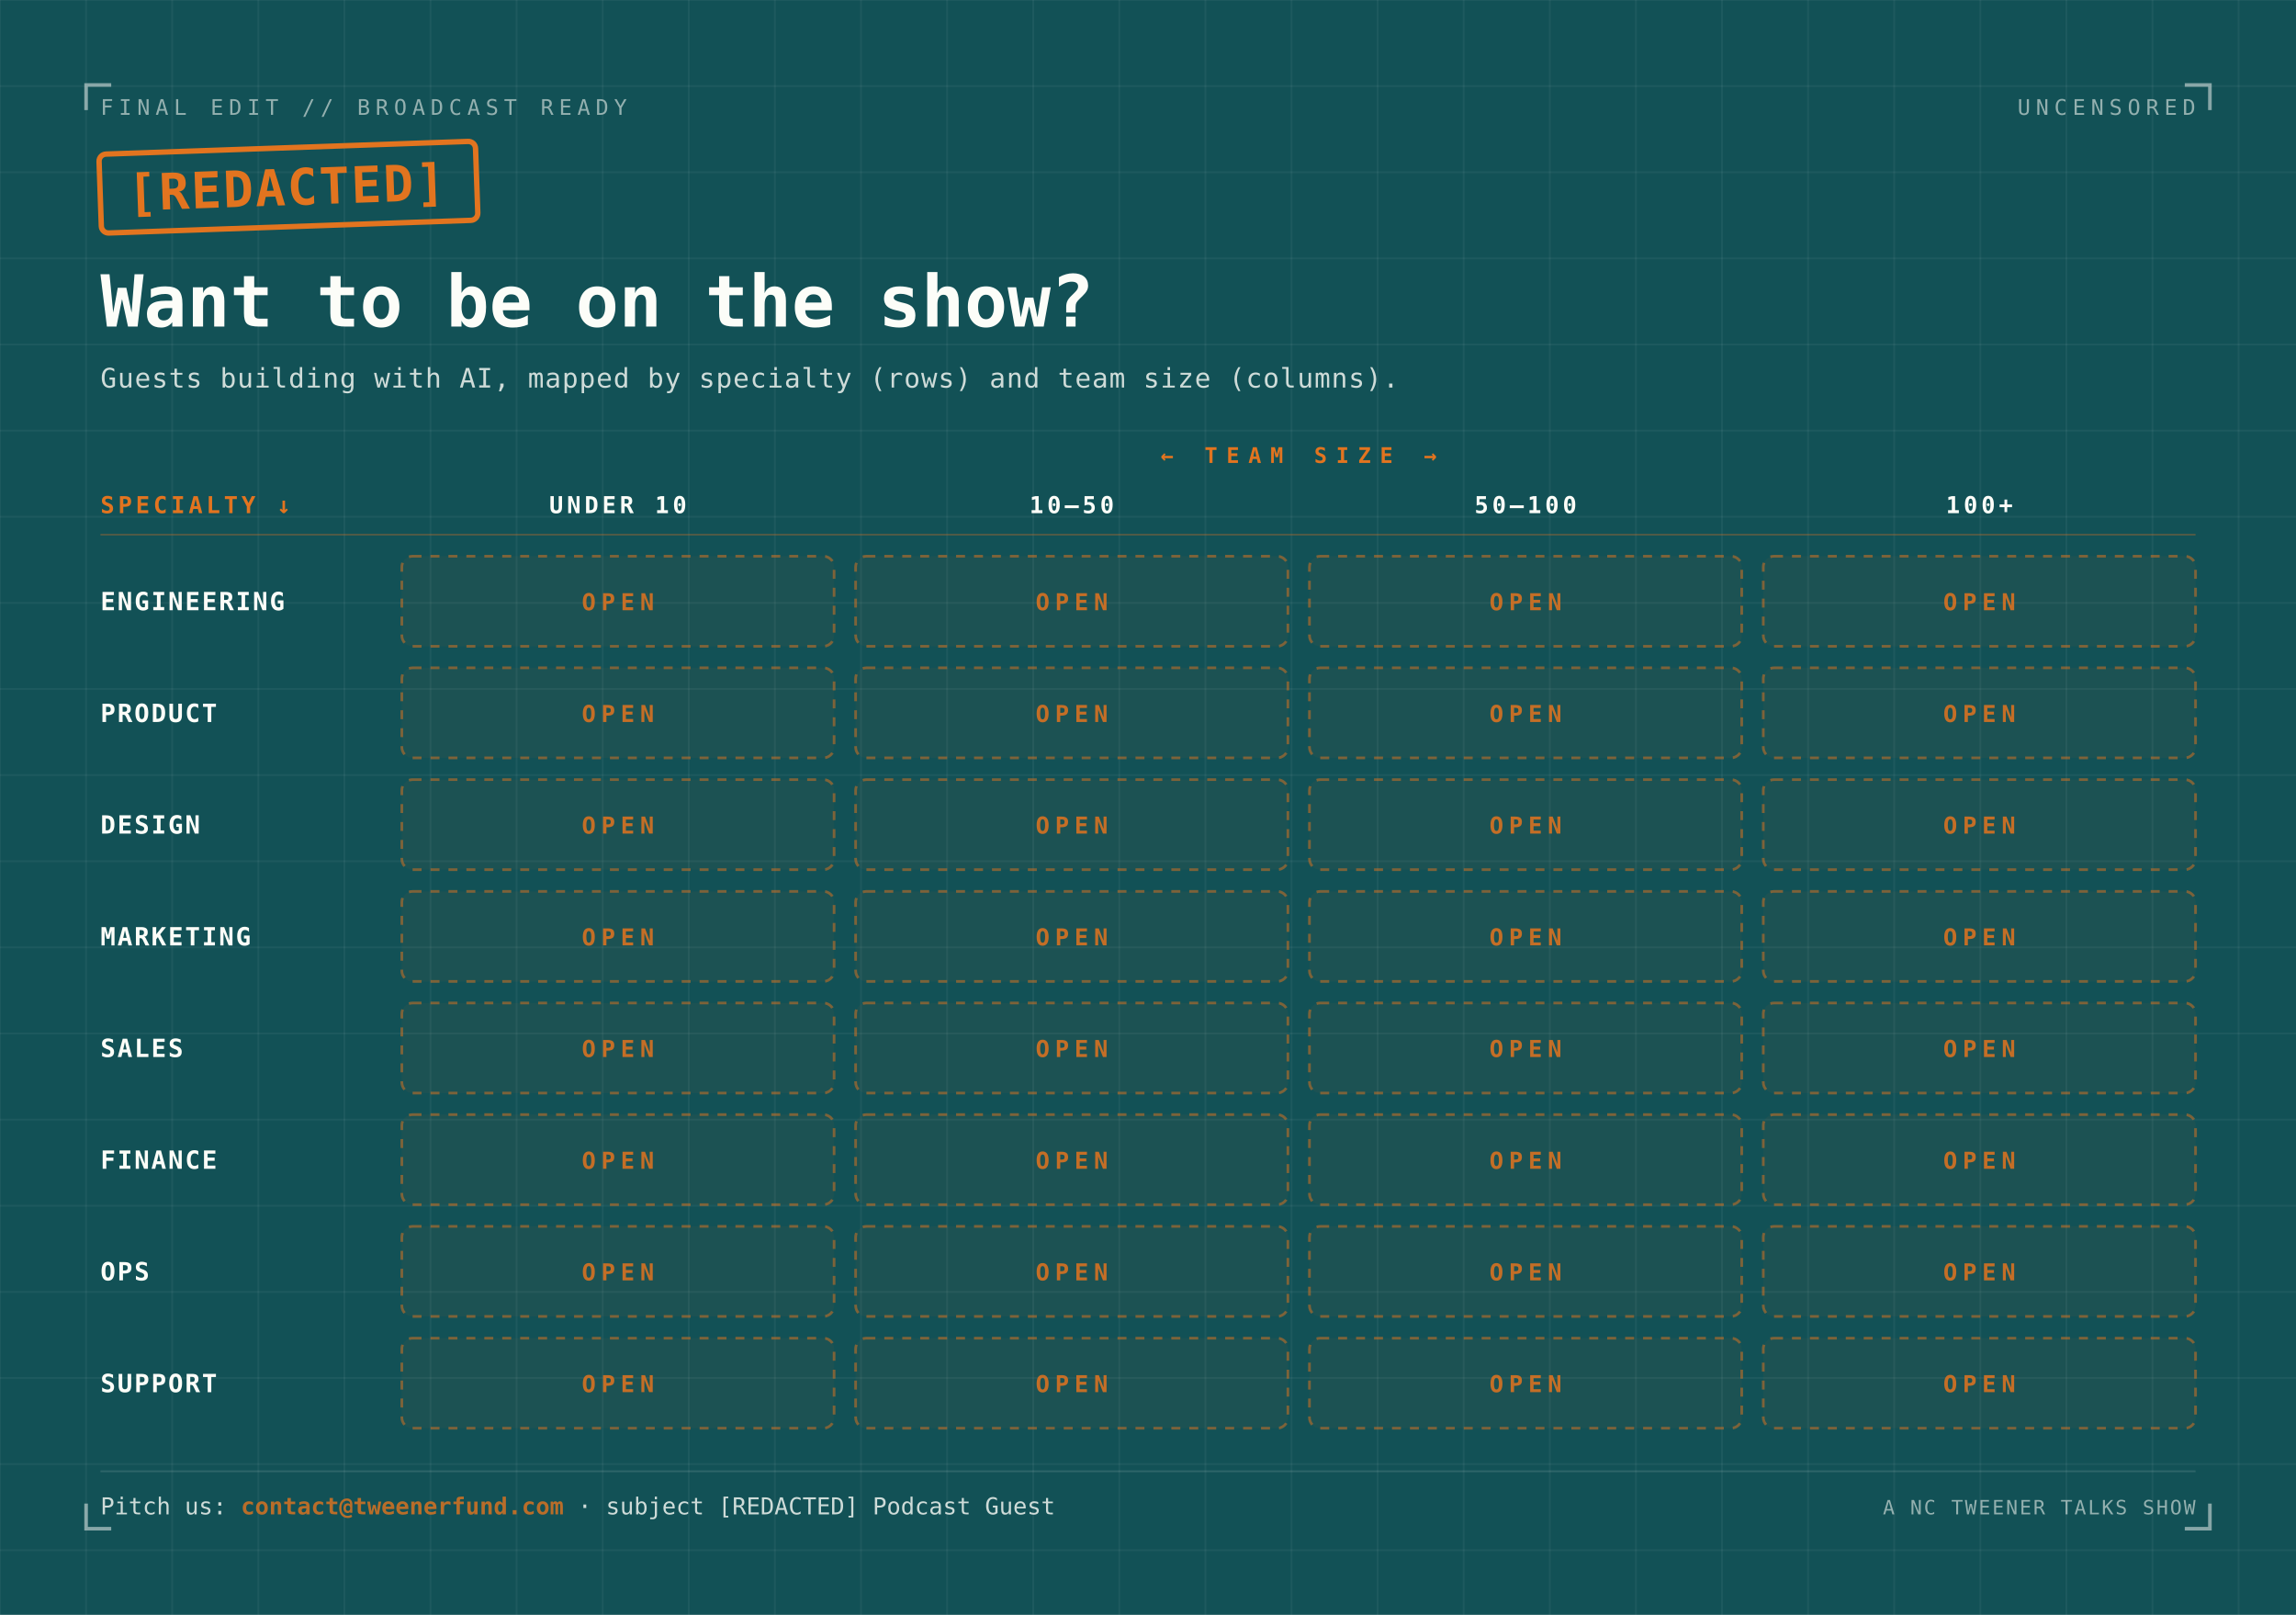
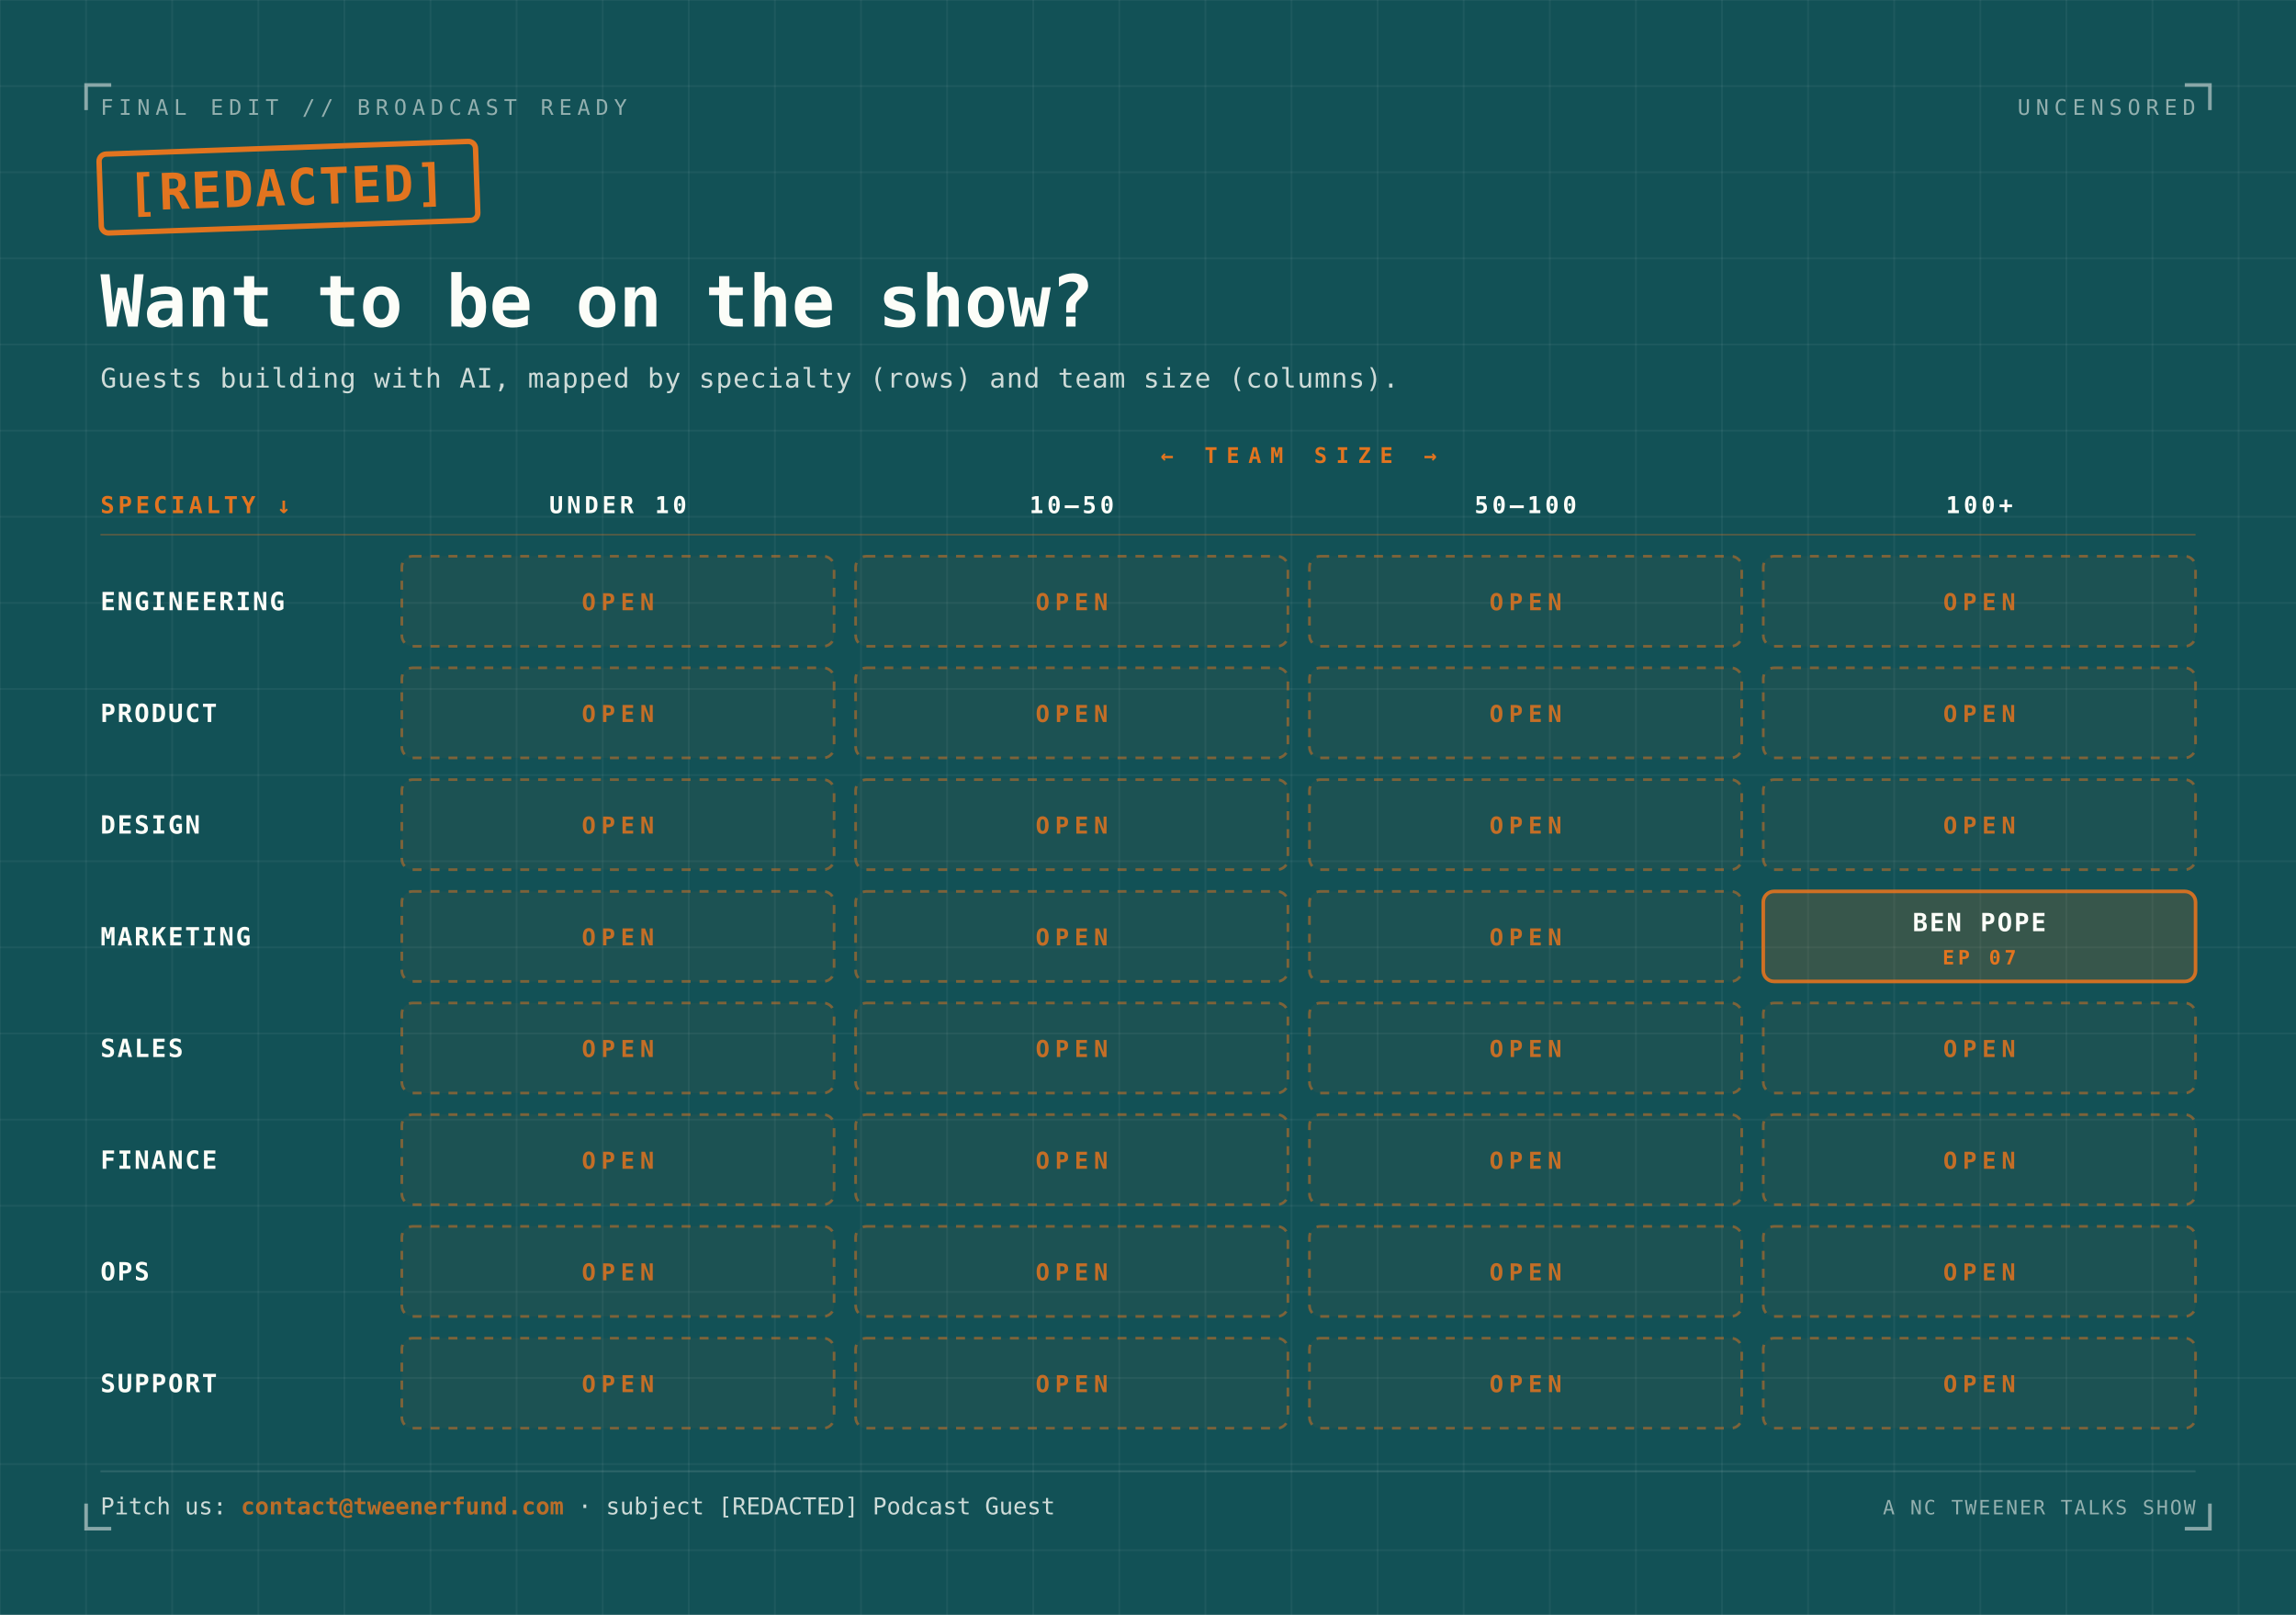
<svg xmlns="http://www.w3.org/2000/svg" width="1280" height="900" viewBox="0 0 1280 900" font-family="'JetBrains Mono', ui-monospace, SFMono-Regular, Menlo, monospace">
  <rect width="1280" height="900" fill="#125156" />
  <g stroke="#FFFFFF" stroke-opacity="0.05" stroke-width="1">
    <line x1="0" y1="0" x2="0" y2="900" />
    <line x1="48" y1="0" x2="48" y2="900" />
    <line x1="96" y1="0" x2="96" y2="900" />
    <line x1="144" y1="0" x2="144" y2="900" />
    <line x1="192" y1="0" x2="192" y2="900" />
    <line x1="240" y1="0" x2="240" y2="900" />
    <line x1="288" y1="0" x2="288" y2="900" />
    <line x1="336" y1="0" x2="336" y2="900" />
    <line x1="384" y1="0" x2="384" y2="900" />
    <line x1="432" y1="0" x2="432" y2="900" />
    <line x1="480" y1="0" x2="480" y2="900" />
    <line x1="528" y1="0" x2="528" y2="900" />
    <line x1="576" y1="0" x2="576" y2="900" />
    <line x1="624" y1="0" x2="624" y2="900" />
    <line x1="672" y1="0" x2="672" y2="900" />
    <line x1="720" y1="0" x2="720" y2="900" />
    <line x1="768" y1="0" x2="768" y2="900" />
    <line x1="816" y1="0" x2="816" y2="900" />
    <line x1="864" y1="0" x2="864" y2="900" />
    <line x1="912" y1="0" x2="912" y2="900" />
    <line x1="960" y1="0" x2="960" y2="900" />
    <line x1="1008" y1="0" x2="1008" y2="900" />
    <line x1="1056" y1="0" x2="1056" y2="900" />
    <line x1="1104" y1="0" x2="1104" y2="900" />
    <line x1="1152" y1="0" x2="1152" y2="900" />
    <line x1="1200" y1="0" x2="1200" y2="900" />
    <line x1="1248" y1="0" x2="1248" y2="900" />
    <line x1="0" y1="0" x2="1280" y2="0" />
    <line x1="0" y1="48" x2="1280" y2="48" />
    <line x1="0" y1="96" x2="1280" y2="96" />
    <line x1="0" y1="144" x2="1280" y2="144" />
    <line x1="0" y1="192" x2="1280" y2="192" />
    <line x1="0" y1="240" x2="1280" y2="240" />
    <line x1="0" y1="288" x2="1280" y2="288" />
    <line x1="0" y1="336" x2="1280" y2="336" />
    <line x1="0" y1="384" x2="1280" y2="384" />
    <line x1="0" y1="432" x2="1280" y2="432" />
    <line x1="0" y1="480" x2="1280" y2="480" />
    <line x1="0" y1="528" x2="1280" y2="528" />
    <line x1="0" y1="576" x2="1280" y2="576" />
    <line x1="0" y1="624" x2="1280" y2="624" />
    <line x1="0" y1="672" x2="1280" y2="672" />
    <line x1="0" y1="720" x2="1280" y2="720" />
    <line x1="0" y1="768" x2="1280" y2="768" />
    <line x1="0" y1="816" x2="1280" y2="816" />
    <line x1="0" y1="864" x2="1280" y2="864" />
  </g>
  <path d="M48 61.36 L48 47.36 L62 47.36" fill="none" stroke="#FCFDF8" stroke-opacity="0.5" stroke-width="2" />
  <path d="M1218 47.36 L1232 47.36 L1232 61.36" fill="none" stroke="#FCFDF8" stroke-opacity="0.5" stroke-width="2" />
  <path d="M48 838 L48 852 L62 852" fill="none" stroke="#FCFDF8" stroke-opacity="0.5" stroke-width="2" />
  <path d="M1218 852 L1232 852 L1232 838" fill="none" stroke="#FCFDF8" stroke-opacity="0.5" stroke-width="2" />
  <text x="56" y="64" font-size="12" letter-spacing="3" fill="rgba(252,253,248,0.55)">FINAL EDIT // BROADCAST READY</text>
  <text x="1224" y="64" text-anchor="end" font-size="12" letter-spacing="3" fill="rgba(252,253,248,0.55)">UNCENSORED</text>
  <g transform="translate(56,112) rotate(-2)">
    <rect x="0" y="-26" width="210" height="44" rx="4" fill="none" stroke="#E2741F" stroke-width="3" />
    <text x="15" y="6" font-size="28" font-weight="800" letter-spacing="1" fill="#E2741F">[REDACTED]</text>
  </g>
  <text x="56" y="182" font-size="40" font-weight="800" fill="#FCFDF8">Want to be on the show?</text>
  <text x="56" y="216" font-size="15" letter-spacing="0.5" fill="#FCFDF8" fill-opacity="0.8">Guests building with AI, mapped by specialty (rows) and team size (columns).</text>
  <text x="724.0" y="258" text-anchor="middle" font-size="12" font-weight="800" letter-spacing="5" fill="#E2741F">← TEAM SIZE →</text>
  <text x="56" y="286" font-size="13" font-weight="800" letter-spacing="2" fill="#E2741F">SPECIALTY ↓</text>
  <text x="344.5" y="286" text-anchor="middle" font-size="13" font-weight="700" letter-spacing="2" fill="#FCFDF8">UNDER 10</text>
  <text x="597.5" y="286" text-anchor="middle" font-size="13" font-weight="700" letter-spacing="2" fill="#FCFDF8">10–50</text>
  <text x="850.5" y="286" text-anchor="middle" font-size="13" font-weight="700" letter-spacing="2" fill="#FCFDF8">50–100</text>
  <text x="1103.5" y="286" text-anchor="middle" font-size="13" font-weight="700" letter-spacing="2" fill="#FCFDF8">100+</text>
  <line x1="56" y1="298" x2="1224" y2="298" stroke="#E2741F" stroke-opacity="0.3" />
  <text x="56" y="340.1" font-size="14" font-weight="700" letter-spacing="1" fill="#FCFDF8">ENGINEERING</text>
  <g>
    <rect x="224.0" y="310.0" width="241.0" height="50.2" rx="6" fill="#E2741F" fill-opacity="0.05" stroke="#E2741F" stroke-opacity="0.5" stroke-width="1.5" stroke-dasharray="5 5" />
    <text x="344.5" y="340.1" text-anchor="middle" font-family="'JetBrains Mono', ui-monospace, SFMono-Regular, Menlo, monospace" font-size="13" font-weight="600" letter-spacing="3" fill="#E2741F" fill-opacity="0.85">OPEN</text>
  </g>
  <g>
    <rect x="477.0" y="310.0" width="241.0" height="50.2" rx="6" fill="#E2741F" fill-opacity="0.05" stroke="#E2741F" stroke-opacity="0.5" stroke-width="1.5" stroke-dasharray="5 5" />
    <text x="597.5" y="340.1" text-anchor="middle" font-family="'JetBrains Mono', ui-monospace, SFMono-Regular, Menlo, monospace" font-size="13" font-weight="600" letter-spacing="3" fill="#E2741F" fill-opacity="0.85">OPEN</text>
  </g>
  <g>
    <rect x="730.0" y="310.0" width="241.0" height="50.2" rx="6" fill="#E2741F" fill-opacity="0.05" stroke="#E2741F" stroke-opacity="0.5" stroke-width="1.5" stroke-dasharray="5 5" />
    <text x="850.5" y="340.1" text-anchor="middle" font-family="'JetBrains Mono', ui-monospace, SFMono-Regular, Menlo, monospace" font-size="13" font-weight="600" letter-spacing="3" fill="#E2741F" fill-opacity="0.85">OPEN</text>
  </g>
  <g>
    <rect x="983.0" y="310.0" width="241.0" height="50.2" rx="6" fill="#E2741F" fill-opacity="0.05" stroke="#E2741F" stroke-opacity="0.5" stroke-width="1.5" stroke-dasharray="5 5" />
    <text x="1103.5" y="340.1" text-anchor="middle" font-family="'JetBrains Mono', ui-monospace, SFMono-Regular, Menlo, monospace" font-size="13" font-weight="600" letter-spacing="3" fill="#E2741F" fill-opacity="0.85">OPEN</text>
  </g>
  <text x="56" y="402.4" font-size="14" font-weight="700" letter-spacing="1" fill="#FCFDF8">PRODUCT</text>
  <g>
    <rect x="224.0" y="372.2" width="241.0" height="50.2" rx="6" fill="#E2741F" fill-opacity="0.05" stroke="#E2741F" stroke-opacity="0.5" stroke-width="1.5" stroke-dasharray="5 5" />
    <text x="344.5" y="402.4" text-anchor="middle" font-family="'JetBrains Mono', ui-monospace, SFMono-Regular, Menlo, monospace" font-size="13" font-weight="600" letter-spacing="3" fill="#E2741F" fill-opacity="0.85">OPEN</text>
  </g>
  <g>
    <rect x="477.0" y="372.2" width="241.0" height="50.2" rx="6" fill="#E2741F" fill-opacity="0.05" stroke="#E2741F" stroke-opacity="0.5" stroke-width="1.5" stroke-dasharray="5 5" />
    <text x="597.5" y="402.4" text-anchor="middle" font-family="'JetBrains Mono', ui-monospace, SFMono-Regular, Menlo, monospace" font-size="13" font-weight="600" letter-spacing="3" fill="#E2741F" fill-opacity="0.85">OPEN</text>
  </g>
  <g>
    <rect x="730.0" y="372.2" width="241.0" height="50.2" rx="6" fill="#E2741F" fill-opacity="0.05" stroke="#E2741F" stroke-opacity="0.5" stroke-width="1.5" stroke-dasharray="5 5" />
    <text x="850.5" y="402.4" text-anchor="middle" font-family="'JetBrains Mono', ui-monospace, SFMono-Regular, Menlo, monospace" font-size="13" font-weight="600" letter-spacing="3" fill="#E2741F" fill-opacity="0.85">OPEN</text>
  </g>
  <g>
    <rect x="983.0" y="372.2" width="241.0" height="50.2" rx="6" fill="#E2741F" fill-opacity="0.05" stroke="#E2741F" stroke-opacity="0.5" stroke-width="1.5" stroke-dasharray="5 5" />
    <text x="1103.5" y="402.4" text-anchor="middle" font-family="'JetBrains Mono', ui-monospace, SFMono-Regular, Menlo, monospace" font-size="13" font-weight="600" letter-spacing="3" fill="#E2741F" fill-opacity="0.85">OPEN</text>
  </g>
  <text x="56" y="464.6" font-size="14" font-weight="700" letter-spacing="1" fill="#FCFDF8">DESIGN</text>
  <g>
    <rect x="224.0" y="434.5" width="241.0" height="50.2" rx="6" fill="#E2741F" fill-opacity="0.05" stroke="#E2741F" stroke-opacity="0.5" stroke-width="1.5" stroke-dasharray="5 5" />
    <text x="344.5" y="464.6" text-anchor="middle" font-family="'JetBrains Mono', ui-monospace, SFMono-Regular, Menlo, monospace" font-size="13" font-weight="600" letter-spacing="3" fill="#E2741F" fill-opacity="0.85">OPEN</text>
  </g>
  <g>
    <rect x="477.0" y="434.5" width="241.0" height="50.2" rx="6" fill="#E2741F" fill-opacity="0.05" stroke="#E2741F" stroke-opacity="0.5" stroke-width="1.5" stroke-dasharray="5 5" />
    <text x="597.5" y="464.6" text-anchor="middle" font-family="'JetBrains Mono', ui-monospace, SFMono-Regular, Menlo, monospace" font-size="13" font-weight="600" letter-spacing="3" fill="#E2741F" fill-opacity="0.85">OPEN</text>
  </g>
  <g>
    <rect x="730.0" y="434.5" width="241.0" height="50.2" rx="6" fill="#E2741F" fill-opacity="0.05" stroke="#E2741F" stroke-opacity="0.5" stroke-width="1.5" stroke-dasharray="5 5" />
    <text x="850.5" y="464.6" text-anchor="middle" font-family="'JetBrains Mono', ui-monospace, SFMono-Regular, Menlo, monospace" font-size="13" font-weight="600" letter-spacing="3" fill="#E2741F" fill-opacity="0.85">OPEN</text>
  </g>
  <g>
    <rect x="983.0" y="434.5" width="241.0" height="50.2" rx="6" fill="#E2741F" fill-opacity="0.05" stroke="#E2741F" stroke-opacity="0.5" stroke-width="1.5" stroke-dasharray="5 5" />
    <text x="1103.5" y="464.6" text-anchor="middle" font-family="'JetBrains Mono', ui-monospace, SFMono-Regular, Menlo, monospace" font-size="13" font-weight="600" letter-spacing="3" fill="#E2741F" fill-opacity="0.85">OPEN</text>
  </g>
  <text x="56" y="526.9" font-size="14" font-weight="700" letter-spacing="1" fill="#FCFDF8">MARKETING</text>
  <g>
    <rect x="224.0" y="496.8" width="241.0" height="50.2" rx="6" fill="#E2741F" fill-opacity="0.05" stroke="#E2741F" stroke-opacity="0.5" stroke-width="1.5" stroke-dasharray="5 5" />
    <text x="344.5" y="526.9" text-anchor="middle" font-family="'JetBrains Mono', ui-monospace, SFMono-Regular, Menlo, monospace" font-size="13" font-weight="600" letter-spacing="3" fill="#E2741F" fill-opacity="0.85">OPEN</text>
  </g>
  <g>
    <rect x="477.0" y="496.8" width="241.0" height="50.2" rx="6" fill="#E2741F" fill-opacity="0.05" stroke="#E2741F" stroke-opacity="0.5" stroke-width="1.5" stroke-dasharray="5 5" />
    <text x="597.5" y="526.9" text-anchor="middle" font-family="'JetBrains Mono', ui-monospace, SFMono-Regular, Menlo, monospace" font-size="13" font-weight="600" letter-spacing="3" fill="#E2741F" fill-opacity="0.85">OPEN</text>
  </g>
  <g>
    <rect x="730.0" y="496.8" width="241.0" height="50.2" rx="6" fill="#E2741F" fill-opacity="0.05" stroke="#E2741F" stroke-opacity="0.5" stroke-width="1.5" stroke-dasharray="5 5" />
    <text x="850.5" y="526.9" text-anchor="middle" font-family="'JetBrains Mono', ui-monospace, SFMono-Regular, Menlo, monospace" font-size="13" font-weight="600" letter-spacing="3" fill="#E2741F" fill-opacity="0.85">OPEN</text>
  </g>
  <g>
-     <rect x="983.0" y="496.8" width="241.0" height="50.2" rx="6" fill="#E2741F" fill-opacity="0.05" stroke="#E2741F" stroke-opacity="0.5" stroke-width="1.5" stroke-dasharray="5 5" />
-     <text x="1103.5" y="526.9" text-anchor="middle" font-family="'JetBrains Mono', ui-monospace, SFMono-Regular, Menlo, monospace" font-size="13" font-weight="600" letter-spacing="3" fill="#E2741F" fill-opacity="0.85">OPEN</text>
+     <rect x="983.0" y="496.8" width="241.0" height="50.2" rx="6" fill="#E2741F" fill-opacity="0.18" stroke="#E2741F" stroke-opacity="0.9" stroke-width="2" />
+     <text x="1103.5" y="519.0" text-anchor="middle" font-family="'JetBrains Mono', ui-monospace, SFMono-Regular, Menlo, monospace" font-size="14" font-weight="800" letter-spacing="1" fill="#FCFDF8">BEN POPE</text>
+     <text x="1103.5" y="537.5" text-anchor="middle" font-family="'JetBrains Mono', ui-monospace, SFMono-Regular, Menlo, monospace" font-size="11" font-weight="700" letter-spacing="2" fill="#E2741F">EP 07</text>
  </g>
  <text x="56" y="589.1" font-size="14" font-weight="700" letter-spacing="1" fill="#FCFDF8">SALES</text>
  <g>
    <rect x="224.0" y="559.0" width="241.0" height="50.2" rx="6" fill="#E2741F" fill-opacity="0.05" stroke="#E2741F" stroke-opacity="0.5" stroke-width="1.5" stroke-dasharray="5 5" />
    <text x="344.5" y="589.1" text-anchor="middle" font-family="'JetBrains Mono', ui-monospace, SFMono-Regular, Menlo, monospace" font-size="13" font-weight="600" letter-spacing="3" fill="#E2741F" fill-opacity="0.85">OPEN</text>
  </g>
  <g>
    <rect x="477.0" y="559.0" width="241.0" height="50.2" rx="6" fill="#E2741F" fill-opacity="0.05" stroke="#E2741F" stroke-opacity="0.5" stroke-width="1.5" stroke-dasharray="5 5" />
    <text x="597.5" y="589.1" text-anchor="middle" font-family="'JetBrains Mono', ui-monospace, SFMono-Regular, Menlo, monospace" font-size="13" font-weight="600" letter-spacing="3" fill="#E2741F" fill-opacity="0.85">OPEN</text>
  </g>
  <g>
    <rect x="730.0" y="559.0" width="241.0" height="50.2" rx="6" fill="#E2741F" fill-opacity="0.05" stroke="#E2741F" stroke-opacity="0.5" stroke-width="1.5" stroke-dasharray="5 5" />
    <text x="850.5" y="589.1" text-anchor="middle" font-family="'JetBrains Mono', ui-monospace, SFMono-Regular, Menlo, monospace" font-size="13" font-weight="600" letter-spacing="3" fill="#E2741F" fill-opacity="0.85">OPEN</text>
  </g>
  <g>
    <rect x="983.0" y="559.0" width="241.0" height="50.2" rx="6" fill="#E2741F" fill-opacity="0.05" stroke="#E2741F" stroke-opacity="0.5" stroke-width="1.5" stroke-dasharray="5 5" />
    <text x="1103.5" y="589.1" text-anchor="middle" font-family="'JetBrains Mono', ui-monospace, SFMono-Regular, Menlo, monospace" font-size="13" font-weight="600" letter-spacing="3" fill="#E2741F" fill-opacity="0.85">OPEN</text>
  </g>
  <text x="56" y="651.4" font-size="14" font-weight="700" letter-spacing="1" fill="#FCFDF8">FINANCE</text>
  <g>
    <rect x="224.0" y="621.2" width="241.0" height="50.2" rx="6" fill="#E2741F" fill-opacity="0.05" stroke="#E2741F" stroke-opacity="0.5" stroke-width="1.5" stroke-dasharray="5 5" />
    <text x="344.5" y="651.4" text-anchor="middle" font-family="'JetBrains Mono', ui-monospace, SFMono-Regular, Menlo, monospace" font-size="13" font-weight="600" letter-spacing="3" fill="#E2741F" fill-opacity="0.85">OPEN</text>
  </g>
  <g>
    <rect x="477.0" y="621.2" width="241.0" height="50.2" rx="6" fill="#E2741F" fill-opacity="0.05" stroke="#E2741F" stroke-opacity="0.5" stroke-width="1.5" stroke-dasharray="5 5" />
    <text x="597.5" y="651.4" text-anchor="middle" font-family="'JetBrains Mono', ui-monospace, SFMono-Regular, Menlo, monospace" font-size="13" font-weight="600" letter-spacing="3" fill="#E2741F" fill-opacity="0.85">OPEN</text>
  </g>
  <g>
    <rect x="730.0" y="621.2" width="241.0" height="50.2" rx="6" fill="#E2741F" fill-opacity="0.05" stroke="#E2741F" stroke-opacity="0.5" stroke-width="1.5" stroke-dasharray="5 5" />
    <text x="850.5" y="651.4" text-anchor="middle" font-family="'JetBrains Mono', ui-monospace, SFMono-Regular, Menlo, monospace" font-size="13" font-weight="600" letter-spacing="3" fill="#E2741F" fill-opacity="0.85">OPEN</text>
  </g>
  <g>
    <rect x="983.0" y="621.2" width="241.0" height="50.2" rx="6" fill="#E2741F" fill-opacity="0.05" stroke="#E2741F" stroke-opacity="0.5" stroke-width="1.5" stroke-dasharray="5 5" />
    <text x="1103.5" y="651.4" text-anchor="middle" font-family="'JetBrains Mono', ui-monospace, SFMono-Regular, Menlo, monospace" font-size="13" font-weight="600" letter-spacing="3" fill="#E2741F" fill-opacity="0.85">OPEN</text>
  </g>
  <text x="56" y="713.6" font-size="14" font-weight="700" letter-spacing="1" fill="#FCFDF8">OPS</text>
  <g>
    <rect x="224.0" y="683.5" width="241.0" height="50.2" rx="6" fill="#E2741F" fill-opacity="0.05" stroke="#E2741F" stroke-opacity="0.5" stroke-width="1.5" stroke-dasharray="5 5" />
    <text x="344.5" y="713.6" text-anchor="middle" font-family="'JetBrains Mono', ui-monospace, SFMono-Regular, Menlo, monospace" font-size="13" font-weight="600" letter-spacing="3" fill="#E2741F" fill-opacity="0.85">OPEN</text>
  </g>
  <g>
    <rect x="477.0" y="683.5" width="241.0" height="50.2" rx="6" fill="#E2741F" fill-opacity="0.05" stroke="#E2741F" stroke-opacity="0.5" stroke-width="1.5" stroke-dasharray="5 5" />
    <text x="597.5" y="713.6" text-anchor="middle" font-family="'JetBrains Mono', ui-monospace, SFMono-Regular, Menlo, monospace" font-size="13" font-weight="600" letter-spacing="3" fill="#E2741F" fill-opacity="0.85">OPEN</text>
  </g>
  <g>
    <rect x="730.0" y="683.5" width="241.0" height="50.2" rx="6" fill="#E2741F" fill-opacity="0.05" stroke="#E2741F" stroke-opacity="0.5" stroke-width="1.5" stroke-dasharray="5 5" />
    <text x="850.5" y="713.6" text-anchor="middle" font-family="'JetBrains Mono', ui-monospace, SFMono-Regular, Menlo, monospace" font-size="13" font-weight="600" letter-spacing="3" fill="#E2741F" fill-opacity="0.85">OPEN</text>
  </g>
  <g>
    <rect x="983.0" y="683.5" width="241.0" height="50.2" rx="6" fill="#E2741F" fill-opacity="0.05" stroke="#E2741F" stroke-opacity="0.5" stroke-width="1.5" stroke-dasharray="5 5" />
    <text x="1103.5" y="713.6" text-anchor="middle" font-family="'JetBrains Mono', ui-monospace, SFMono-Regular, Menlo, monospace" font-size="13" font-weight="600" letter-spacing="3" fill="#E2741F" fill-opacity="0.85">OPEN</text>
  </g>
  <text x="56" y="775.9" font-size="14" font-weight="700" letter-spacing="1" fill="#FCFDF8">SUPPORT</text>
  <g>
    <rect x="224.0" y="745.8" width="241.0" height="50.2" rx="6" fill="#E2741F" fill-opacity="0.05" stroke="#E2741F" stroke-opacity="0.5" stroke-width="1.5" stroke-dasharray="5 5" />
    <text x="344.5" y="775.9" text-anchor="middle" font-family="'JetBrains Mono', ui-monospace, SFMono-Regular, Menlo, monospace" font-size="13" font-weight="600" letter-spacing="3" fill="#E2741F" fill-opacity="0.85">OPEN</text>
  </g>
  <g>
    <rect x="477.0" y="745.8" width="241.0" height="50.2" rx="6" fill="#E2741F" fill-opacity="0.05" stroke="#E2741F" stroke-opacity="0.5" stroke-width="1.5" stroke-dasharray="5 5" />
    <text x="597.5" y="775.9" text-anchor="middle" font-family="'JetBrains Mono', ui-monospace, SFMono-Regular, Menlo, monospace" font-size="13" font-weight="600" letter-spacing="3" fill="#E2741F" fill-opacity="0.85">OPEN</text>
  </g>
  <g>
    <rect x="730.0" y="745.8" width="241.0" height="50.2" rx="6" fill="#E2741F" fill-opacity="0.05" stroke="#E2741F" stroke-opacity="0.5" stroke-width="1.5" stroke-dasharray="5 5" />
    <text x="850.5" y="775.9" text-anchor="middle" font-family="'JetBrains Mono', ui-monospace, SFMono-Regular, Menlo, monospace" font-size="13" font-weight="600" letter-spacing="3" fill="#E2741F" fill-opacity="0.85">OPEN</text>
  </g>
  <g>
    <rect x="983.0" y="745.8" width="241.0" height="50.2" rx="6" fill="#E2741F" fill-opacity="0.05" stroke="#E2741F" stroke-opacity="0.5" stroke-width="1.5" stroke-dasharray="5 5" />
    <text x="1103.5" y="775.9" text-anchor="middle" font-family="'JetBrains Mono', ui-monospace, SFMono-Regular, Menlo, monospace" font-size="13" font-weight="600" letter-spacing="3" fill="#E2741F" fill-opacity="0.85">OPEN</text>
  </g>
  <line x1="56" y1="820.0" x2="1224" y2="820.0" stroke="#FCFDF8" stroke-opacity="0.12" />
  <text x="56" y="844.0" font-size="13" fill="#FCFDF8" fill-opacity="0.8">Pitch us: <tspan fill="#E2741F" font-weight="700">contact@tweenerfund.com</tspan>  ·  subject [REDACTED] Podcast Guest</text>
  <text x="1224" y="844.0" text-anchor="end" font-size="11" letter-spacing="1" fill="rgba(252,253,248,0.55)">A NC TWEENER TALKS SHOW</text>
</svg>
